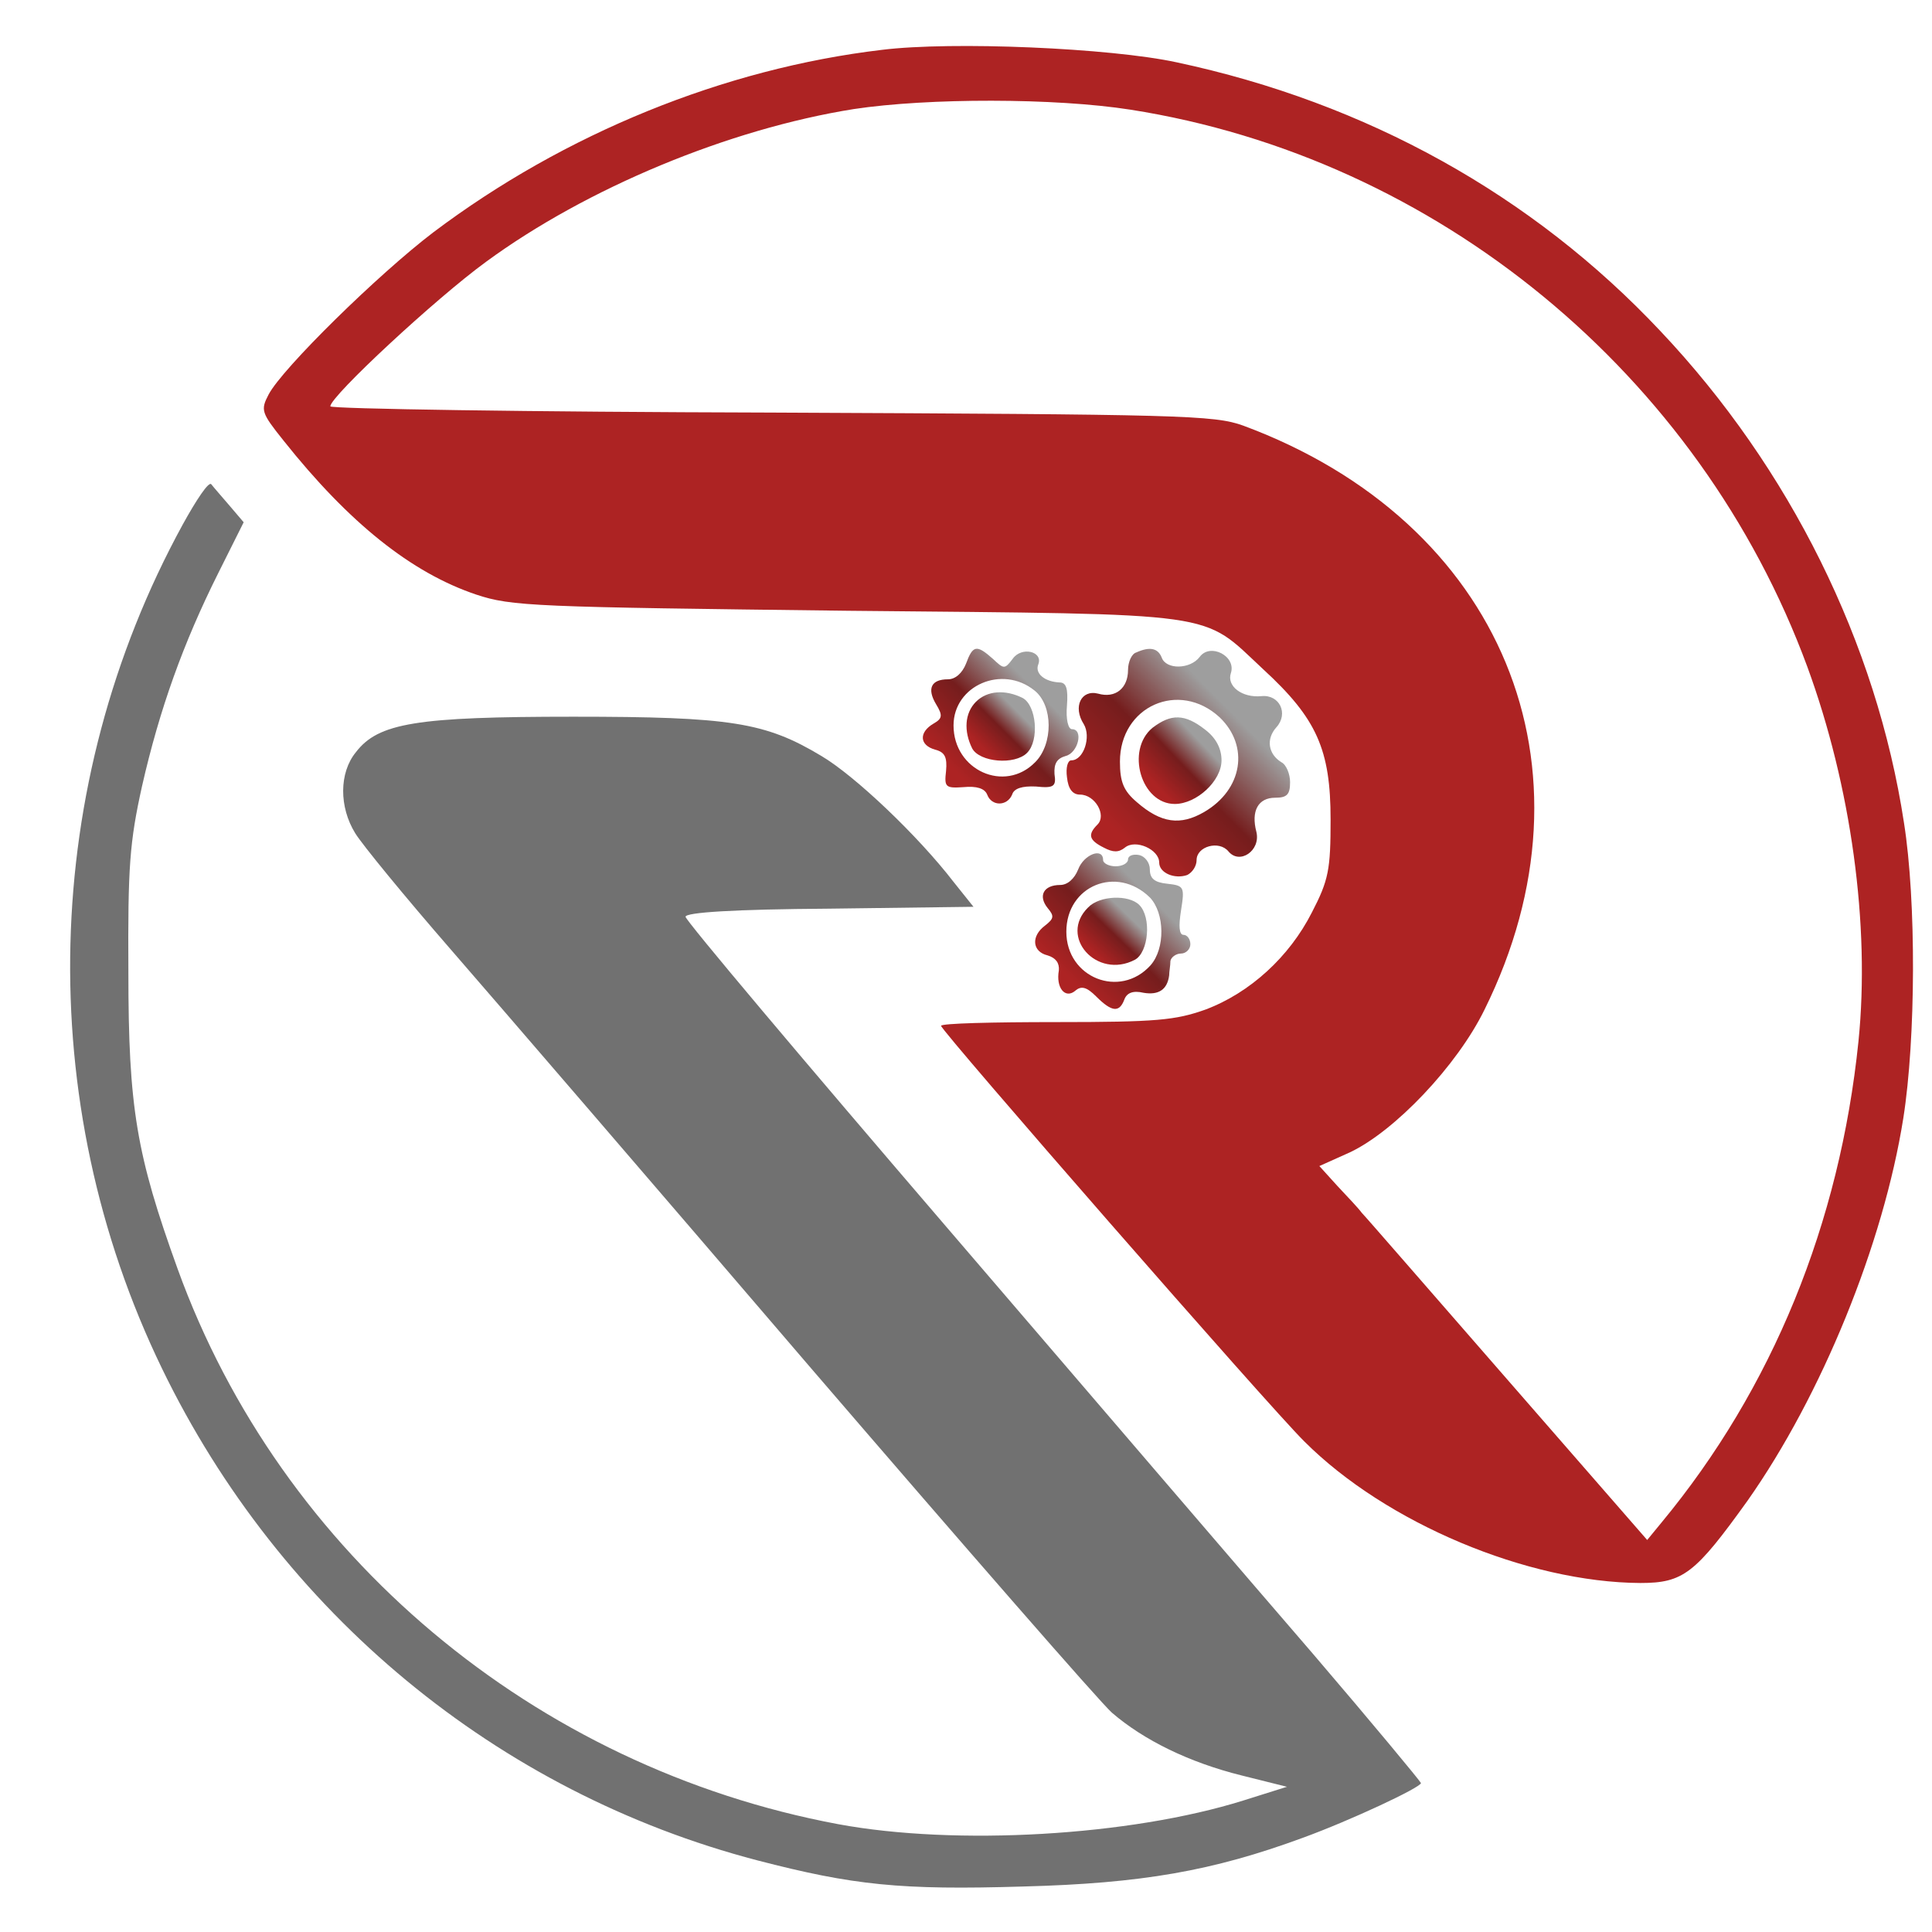
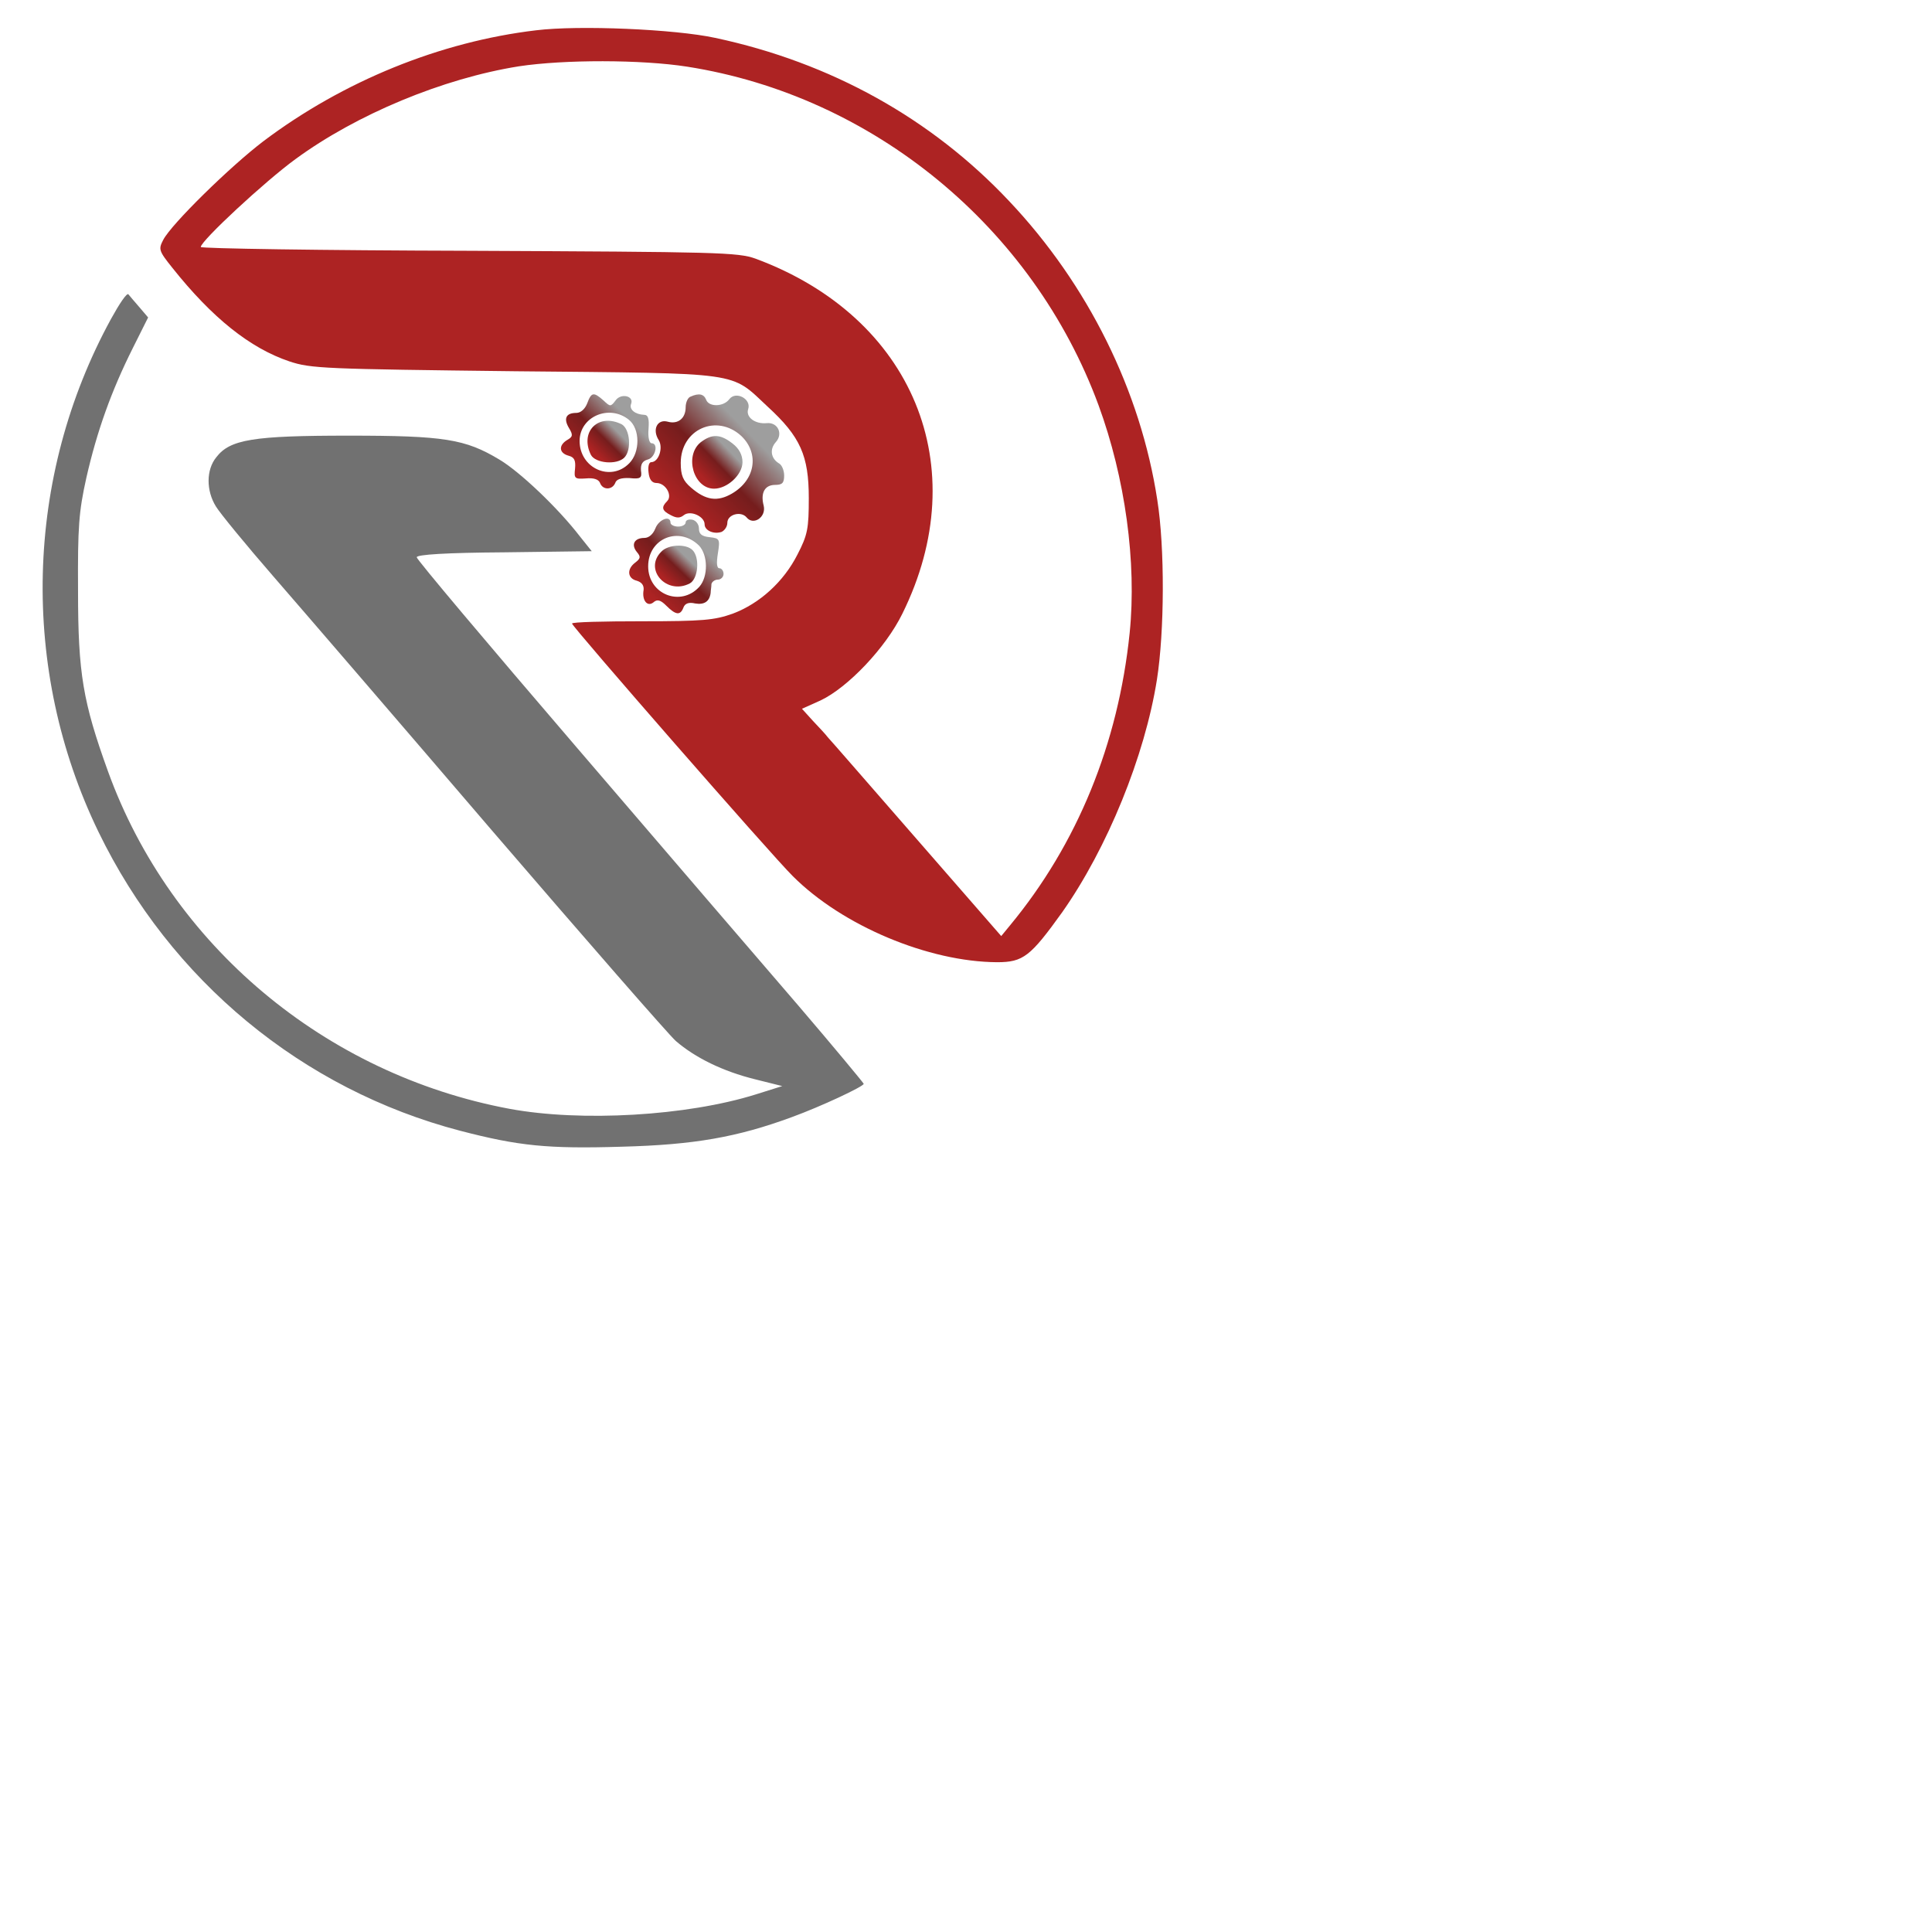
- <svg xmlns="http://www.w3.org/2000/svg" version="1.0" style="display: block; margin: auto;" viewBox="0 0 310 310" preserveAspectRatio="xMidYMid meet">
+ <svg xmlns="http://www.w3.org/2000/svg" version="1.0" style="display: block; margin: auto;" viewBox="0 0 510 510" preserveAspectRatio="xMidYMid meet">
  <defs>
    <linearGradient id="rcGradient" x1="0%" y1="0%" x2="100%" y2="100%">
      <stop offset="21%" stop-color="rgba(173, 35, 35, 1)" />
      <stop offset="49%" stop-color="rgba(117, 29, 29, 1)" />
      <stop offset="73%" stop-color="rgba(158, 158, 158, 1)" />
    </linearGradient>
  </defs>
  <g transform="translate(0,312) scale(0.1,-0.1)" fill="#000000" stroke="none">
    <path d="M1415 3040 c-253 -30 -509 -134 -720 -293 -88 -67 -242 -218 -264 -260 -13 -25 -12 -29 24 -74 105 -132 205 -212 309 -247 57 -19 93 -20 596 -26 607 -6 566 0 667 -94 86 -79 108 -129 108 -241 0 -80 -3 -97 -30 -149 -36 -71 -99 -129 -171 -156 -48 -17 -78 -20 -239 -20 -102 0 -185 -2 -185 -6 0 -8 527 -612 583 -667 131 -131 358 -226 539 -227 69 0 88 15 172 132 119 169 218 412 250 614 20 127 21 348 1 474 -44 288 -183 569 -391 789 -205 218 -471 366 -776 431 -106 23 -360 34 -473 20z m399 -96 c491 -77 913 -424 1086 -894 70 -191 101 -414 82 -601 -30 -292 -138 -557 -316 -772 l-23 -28 -224 257 c-123 141 -228 262 -234 268 -5 7 -23 26 -39 43 l-29 32 49 22 c72 34 172 139 216 229 192 388 28 783 -387 937 -47 17 -99 18 -757 21 -390 1 -708 6 -708 10 0 16 169 173 250 232 161 118 389 213 590 245 119 18 323 18 444 -1z" style="fill: #ad2323;" />
    <path d="M293 2278 c-228 -417 -241 -925 -33 -1354 190 -392 538 -680 955 -789 154 -40 230 -48 427 -42 190 5 304 25 448 78 77 28 190 81 190 88 -1 3 -78 96 -173 207 -95 110 -360 419 -589 686 -230 268 -418 491 -418 497 0 7 77 12 231 13 l231 3 -32 40 c-57 74 -158 170 -212 202 -90 54 -145 63 -398 63 -252 0 -313 -10 -349 -57 -27 -33 -27 -88 -1 -130 11 -18 79 -101 152 -185 73 -84 334 -387 579 -673 246 -286 463 -535 483 -553 51 -44 124 -80 209 -101 l72 -18 -70 -22 c-182 -57 -461 -73 -650 -38 -487 91 -894 432 -1060 891 -66 183 -79 258 -79 476 -1 169 2 209 22 299 28 123 66 229 122 341 l41 82 -23 27 c-12 14 -26 30 -29 34 -4 5 -24 -25 -46 -65z" style="fill: #717171;" />
    <path d="M1550 2055 c-6 -15 -17 -25 -29 -25 -27 0 -34 -15 -19 -40 11 -18 10 -23 -4 -31 -24 -14 -23 -35 3 -42 15 -4 19 -12 17 -34 -3 -26 -1 -28 28 -26 21 2 34 -2 38 -12 7 -19 32 -19 40 0 3 10 16 14 38 13 29 -3 33 0 30 20 -1 17 4 25 18 29 20 5 29 43 10 43 -6 0 -10 16 -8 38 2 27 -1 37 -12 37 -23 1 -40 14 -34 29 8 21 -27 29 -41 9 -13 -17 -14 -17 -32 0 -26 23 -32 22 -43 -8z m110 -43 c30 -24 30 -86 1 -115 -49 -50 -131 -13 -131 59 0 64 78 98 130 56z" fill="url(#rcGradient)" />
    <path d="M1566 1994 c-18 -18 -20 -47 -6 -75 12 -22 68 -27 88 -7 20 20 15 76 -7 88 -28 14 -57 12 -75 -6z" fill="url(#rcGradient)" />
    <path d="M1823 2073 c-7 -2 -13 -15 -13 -28 0 -29 -20 -46 -48 -38 -27 7 -41 -21 -23 -49 12 -20 0 -58 -20 -58 -6 0 -9 -12 -7 -27 2 -19 9 -28 21 -28 24 0 43 -33 28 -48 -16 -16 -14 -25 10 -37 15 -8 24 -8 34 0 17 14 55 -3 55 -24 0 -17 25 -27 45 -20 8 4 15 14 15 24 0 22 36 32 51 14 18 -22 52 1 45 31 -9 34 3 55 30 55 19 0 24 5 24 25 0 13 -6 28 -14 32 -21 13 -25 37 -8 56 20 22 5 53 -24 50 -31 -3 -56 16 -49 37 9 27 -33 49 -50 26 -15 -20 -54 -21 -61 -1 -6 15 -19 18 -41 8z m134 -104 c48 -46 37 -116 -25 -152 -38 -22 -69 -18 -108 16 -21 18 -27 32 -27 65 0 89 95 131 160 71z" fill="url(#rcGradient)" />
    <path d="M1849 1952 c-43 -36 -18 -122 36 -122 35 0 75 37 75 70 0 19 -9 36 -26 49 -33 26 -55 26 -85 3z" fill="url(#rcGradient)" />
    <path d="M1730 1725 c-6 -15 -17 -25 -29 -25 -26 0 -36 -17 -20 -37 11 -13 10 -17 -4 -28 -23 -17 -21 -42 4 -48 13 -4 19 -12 18 -24 -5 -28 10 -46 26 -33 10 9 19 6 34 -9 25 -25 37 -26 45 -5 4 11 14 15 31 11 24 -4 38 5 41 28 0 6 2 16 2 23 1 6 9 12 17 12 8 0 15 7 15 15 0 8 -5 15 -11 15 -7 0 -8 14 -4 39 6 38 5 40 -22 43 -20 2 -28 8 -28 23 0 11 -8 21 -17 23 -10 2 -18 -1 -18 -7 0 -6 -9 -11 -20 -11 -11 0 -20 5 -20 10 0 21 -31 9 -40 -15z m115 -45 c24 -25 25 -82 1 -109 -49 -54 -135 -20 -135 54 0 74 81 107 134 55z" fill="url(#rcGradient)" />
    <path d="M1746 1664 c-48 -47 14 -116 75 -84 22 12 27 68 7 88 -17 17 -64 15 -82 -4z" fill="url(#rcGradient)" />
  </g>
</svg>
